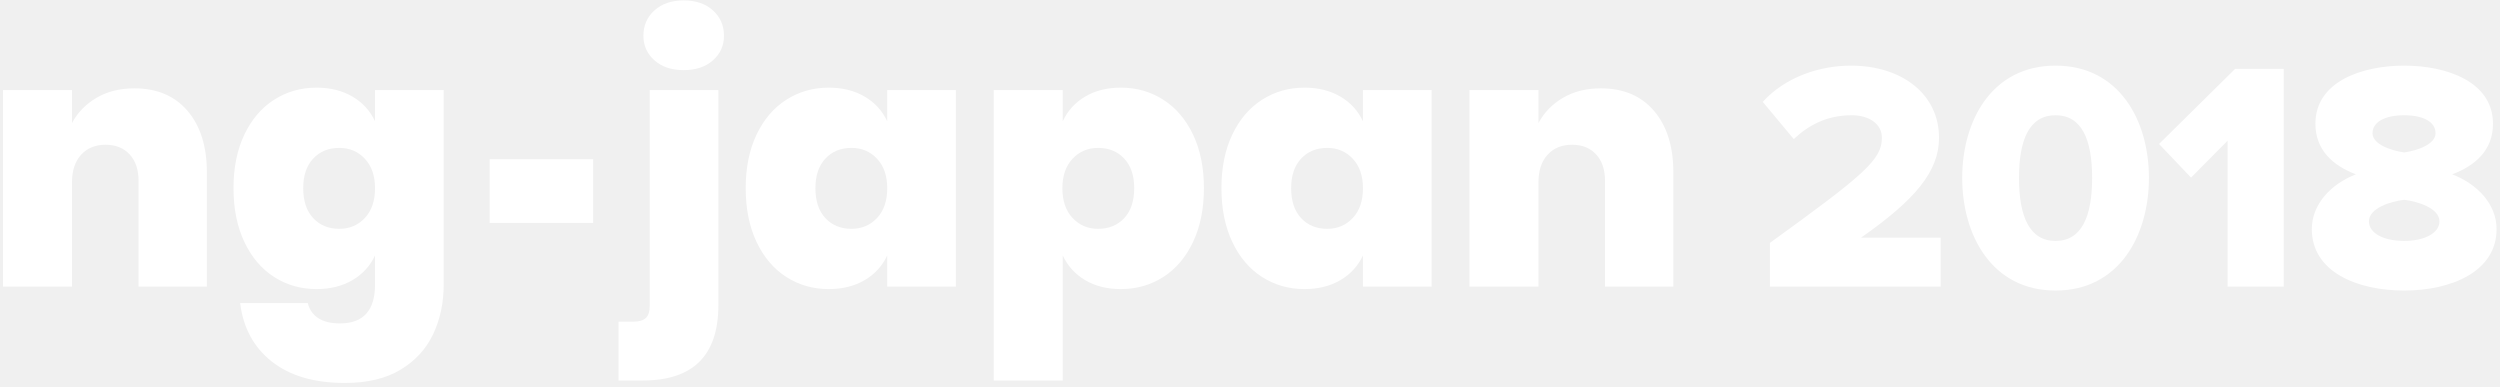
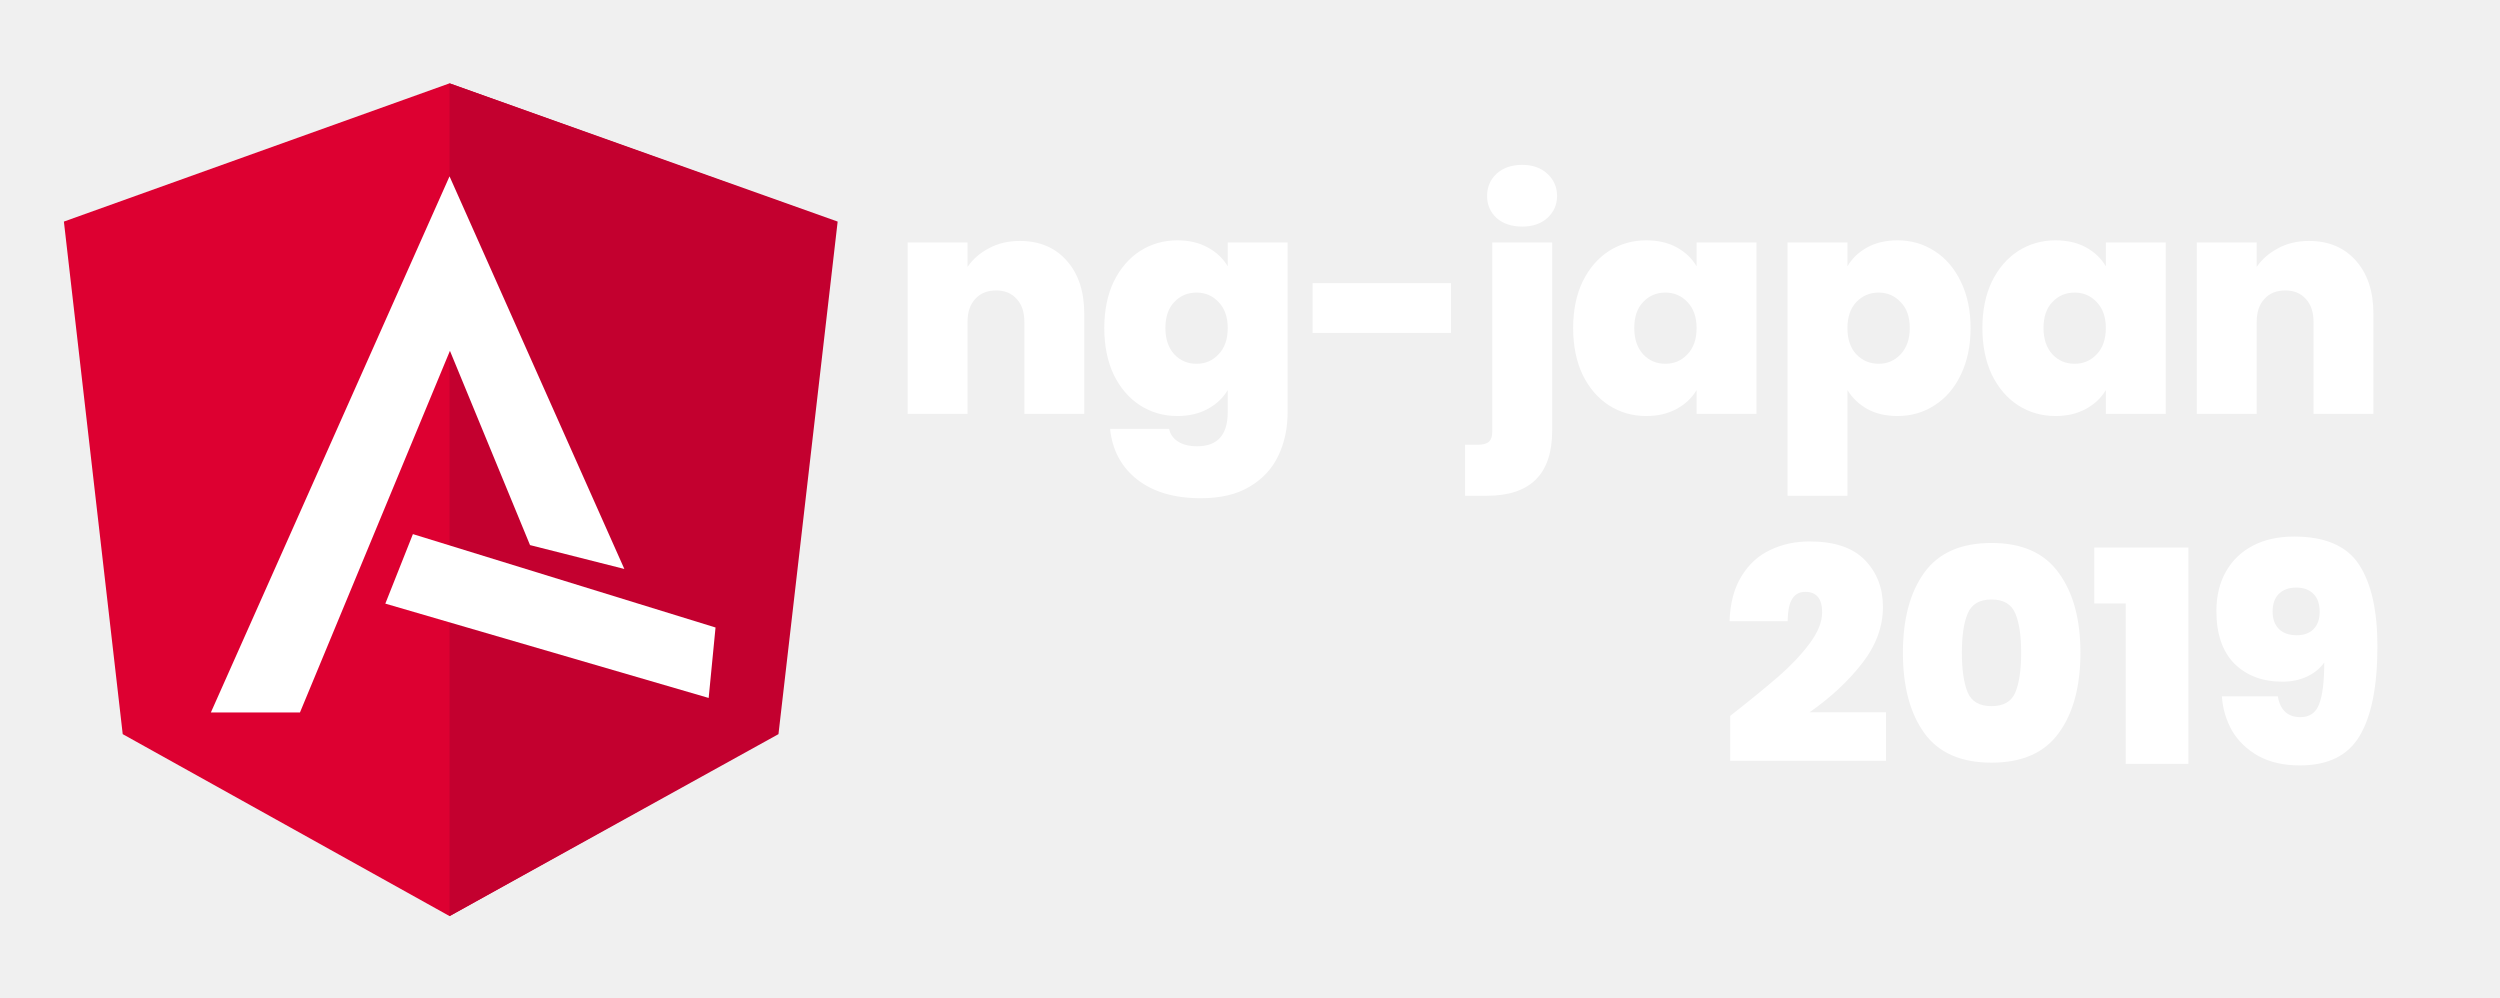
- <svg xmlns="http://www.w3.org/2000/svg" width="628px" height="97px" viewBox="0 0 628 97" version="1.1">
-   <defs />
-   <g id="PC（EN）" stroke="none" stroke-width="1" fill="none" fill-rule="evenodd" transform="translate(-387, -129)">
-     <g id="Firstview" fill="#FFFFFF">
-       <g id="content" transform="translate(387, 129)">
-         <g id="content__copy">
-           <path d="M164.396,15.152 C162.548,13.509 161.624,11.456 161.624,8.992 C161.624,6.411 162.548,4.284 164.396,2.612 C166.244,0.94 168.693,0.104 171.744,0.104 C174.795,0.104 177.244,0.94 179.092,2.612 C180.94,4.284 181.864,6.411 181.864,8.992 C181.864,11.456 180.94,13.509 179.092,15.152 C177.244,16.795 174.795,17.616 171.744,17.616 C168.693,17.616 166.244,16.795 164.396,15.152 Z M155.376,80.8 L159.072,80.8 C160.539,80.8 161.595,80.492 162.24,79.876 C162.885,79.26 163.208,78.277 163.208,76.928 L163.208,22.632 L180.456,22.632 L180.456,76.664 C180.456,89.277 174.12,95.584 161.448,95.584 L155.376,95.584 L155.376,80.8 Z M217.196,24.26 C219.748,25.756 221.64,27.824 222.872,30.464 L222.872,22.632 L240.12,22.632 L240.12,72 L222.872,72 L222.872,64.168 C221.64,66.808 219.748,68.876 217.196,70.372 C214.644,71.868 211.637,72.616 208.176,72.616 C204.245,72.616 200.696,71.604 197.528,69.58 C194.36,67.556 191.867,64.623 190.048,60.78 C188.229,56.937 187.32,52.435 187.32,47.272 C187.32,42.109 188.229,37.621 190.048,33.808 C191.867,29.995 194.36,27.076 197.528,25.052 C200.696,23.028 204.245,22.016 208.176,22.016 C211.637,22.016 214.644,22.764 217.196,24.26 Z M207.34,39.836 C205.668,41.625 204.832,44.104 204.832,47.272 C204.832,50.499 205.668,53.007 207.34,54.796 C209.012,56.585 211.197,57.48 213.896,57.48 C216.477,57.48 218.619,56.571 220.32,54.752 C222.021,52.933 222.872,50.44 222.872,47.272 C222.872,44.163 222.021,41.699 220.32,39.88 C218.619,38.061 216.477,37.152 213.896,37.152 C211.197,37.152 209.012,38.047 207.34,39.836 Z M292.216,25.052 C295.384,27.076 297.877,29.995 299.696,33.808 C301.515,37.621 302.424,42.109 302.424,47.272 C302.424,52.435 301.515,56.937 299.696,60.78 C297.877,64.623 295.384,67.556 292.216,69.58 C289.048,71.604 285.499,72.616 281.568,72.616 C278.107,72.616 275.115,71.868 272.592,70.372 C270.069,68.876 268.192,66.808 266.96,64.168 L266.96,95.584 L249.624,95.584 L249.624,22.632 L266.96,22.632 L266.96,30.464 C268.192,27.824 270.069,25.756 272.592,24.26 C275.115,22.764 278.107,22.016 281.568,22.016 C285.499,22.016 289.048,23.028 292.216,25.052 Z M269.424,39.88 C267.723,41.699 266.872,44.163 266.872,47.272 C266.872,50.44 267.723,52.933 269.424,54.752 C271.125,56.571 273.267,57.48 275.848,57.48 C278.547,57.48 280.732,56.585 282.404,54.796 C284.076,53.007 284.912,50.499 284.912,47.272 C284.912,44.104 284.076,41.625 282.404,39.836 C280.732,38.047 278.547,37.152 275.848,37.152 C273.267,37.152 271.125,38.061 269.424,39.88 Z M336.7,24.26 C339.252,25.756 341.144,27.824 342.376,30.464 L342.376,22.632 L359.624,22.632 L359.624,72 L342.376,72 L342.376,64.168 C341.144,66.808 339.252,68.876 336.7,70.372 C334.148,71.868 331.141,72.616 327.68,72.616 C323.749,72.616 320.2,71.604 317.032,69.58 C313.864,67.556 311.371,64.623 309.552,60.78 C307.733,56.937 306.824,52.435 306.824,47.272 C306.824,42.109 307.733,37.621 309.552,33.808 C311.371,29.995 313.864,27.076 317.032,25.052 C320.2,23.028 323.749,22.016 327.68,22.016 C331.141,22.016 334.148,22.764 336.7,24.26 Z M326.844,39.836 C325.172,41.625 324.336,44.104 324.336,47.272 C324.336,50.499 325.172,53.007 326.844,54.796 C328.516,56.585 330.701,57.48 333.4,57.48 C335.981,57.48 338.123,56.571 339.824,54.752 C341.525,52.933 342.376,50.44 342.376,47.272 C342.376,44.163 341.525,41.699 339.824,39.88 C338.123,38.061 335.981,37.152 333.4,37.152 C330.701,37.152 328.516,38.047 326.844,39.836 Z M415.504,27.868 C418.731,31.652 420.344,36.8 420.344,43.312 L420.344,72 L403.184,72 L403.184,45.512 C403.184,42.637 402.436,40.393 400.94,38.78 C399.444,37.167 397.435,36.36 394.912,36.36 C392.331,36.36 390.277,37.196 388.752,38.868 C387.227,40.54 386.464,42.843 386.464,45.776 L386.464,72 L369.128,72 L369.128,22.632 L386.464,22.632 L386.464,30.904 C387.872,28.264 389.925,26.152 392.624,24.568 C395.323,22.984 398.491,22.192 402.128,22.192 C407.819,22.192 412.277,24.084 415.504,27.868 Z" id="japan" />
-           <path d="M47.128,27.868 C50.355,31.652 51.968,36.8 51.968,43.312 L51.968,72 L34.808,72 L34.808,45.512 C34.808,42.637 34.06,40.393 32.564,38.78 C31.068,37.167 29.059,36.36 26.536,36.36 C23.955,36.36 21.901,37.196 20.376,38.868 C18.851,40.54 18.088,42.843 18.088,45.776 L18.088,72 L0.752,72 L0.752,22.632 L18.088,22.632 L18.088,30.904 C19.496,28.264 21.549,26.152 24.248,24.568 C26.947,22.984 30.115,22.192 33.752,22.192 C39.443,22.192 43.901,24.084 47.128,27.868 Z M88.532,24.26 C91.084,25.756 92.976,27.824 94.208,30.464 L94.208,22.632 L111.456,22.632 L111.456,71.472 C111.456,76.048 110.576,80.199 108.816,83.924 C107.056,87.649 104.328,90.627 100.632,92.856 C96.936,95.085 92.272,96.2 86.64,96.2 C78.955,96.2 72.839,94.411 68.292,90.832 C63.745,87.253 61.091,82.355 60.328,76.136 L77.312,76.136 C77.723,77.779 78.603,79.04 79.952,79.92 C81.301,80.8 83.12,81.24 85.408,81.24 C91.275,81.24 94.208,77.984 94.208,71.472 L94.208,64.168 C92.976,66.808 91.084,68.876 88.532,70.372 C85.98,71.868 82.973,72.616 79.512,72.616 C75.581,72.616 72.032,71.604 68.864,69.58 C65.696,67.556 63.203,64.623 61.384,60.78 C59.565,56.937 58.656,52.435 58.656,47.272 C58.656,42.109 59.565,37.621 61.384,33.808 C63.203,29.995 65.696,27.076 68.864,25.052 C72.032,23.028 75.581,22.016 79.512,22.016 C82.973,22.016 85.98,22.764 88.532,24.26 Z M78.676,39.836 C77.004,41.625 76.168,44.104 76.168,47.272 C76.168,50.499 77.004,53.007 78.676,54.796 C80.348,56.585 82.533,57.48 85.232,57.48 C87.813,57.48 89.955,56.571 91.656,54.752 C93.357,52.933 94.208,50.44 94.208,47.272 C94.208,44.163 93.357,41.699 91.656,39.88 C89.955,38.061 87.813,37.152 85.232,37.152 C82.533,37.152 80.348,38.047 78.676,39.836 Z" id="ng" />
-           <path d="M487.494,72 L444.608,72 L444.608,61.012 C468.306,43.874 472.734,40.102 472.734,34.608 C472.734,30.918 469.208,28.95 465.19,28.95 C459.122,28.95 454.53,31.246 450.594,34.936 L442.804,25.588 C448.626,19.192 457.318,16.486 464.944,16.486 C477.818,16.486 487.084,23.702 487.084,34.608 C487.084,43.054 481.098,50.188 467.486,59.7 L487.494,59.7 L487.494,72 Z M516.358,72.984 C500.368,72.984 492.906,59.126 492.906,44.694 C492.906,30.262 500.368,16.486 516.358,16.486 C532.348,16.486 539.81,30.262 539.81,44.694 C539.81,59.126 532.348,72.984 516.358,72.984 Z M516.358,60.52 C522.918,60.52 525.542,54.37 525.542,44.694 C525.542,35.018 522.918,28.95 516.358,28.95 C509.798,28.95 507.174,35.018 507.174,44.694 C507.174,54.37 509.798,60.52 516.358,60.52 Z M573.676,72 L559.572,72 L559.572,35.346 L550.388,44.612 L542.352,36.166 L561.458,17.306 L573.676,17.306 L573.676,72 Z M603.934,72.984 C592.126,72.984 580.728,68.31 580.728,57.568 C580.728,51.336 585.484,46.252 591.798,43.792 C585.976,41.578 581.63,37.642 581.63,31.082 C581.63,20.504 593.274,16.486 603.934,16.486 C614.594,16.486 626.238,20.504 626.238,31.082 C626.238,37.642 621.892,41.578 615.988,43.792 C622.384,46.252 627.14,51.336 627.14,57.568 C627.14,68.228 615.742,72.984 603.934,72.984 Z M603.934,38.298 C607.296,37.806 611.806,36.248 611.806,33.46 C611.806,30.59 608.69,28.95 603.934,28.95 C599.178,28.95 595.98,30.59 595.98,33.46 C595.98,36.248 600.572,37.806 603.934,38.298 Z M603.934,60.52 C609.018,60.52 612.79,58.552 612.79,55.6 C612.79,52.32 607.378,50.598 603.934,50.188 C600.408,50.598 595.078,52.32 595.078,55.6 C595.078,58.552 598.686,60.52 603.934,60.52 Z" id="2018" />
-           <rect id="Rectangle-14" x="123" y="40" width="26" height="16" />
-         </g>
-       </g>
-     </g>
-   </g>
+ <svg xmlns="http://www.w3.org/2000/svg" width="900" height="359" viewBox="0 0 900 359" fill="none">
+   <path d="M367.123 86.74C374.236 86.74 379.883 89.123 384.063 93.89C388.243 98.583 390.333 104.963 390.333 113.03V149H368.773V115.89C368.773 112.37 367.856 109.62 366.023 107.64C364.19 105.587 361.733 104.56 358.653 104.56C355.426 104.56 352.896 105.587 351.063 107.64C349.23 109.62 348.313 112.37 348.313 115.89V149H326.753V87.29H348.313V96.09C350.22 93.303 352.786 91.067 356.013 89.38C359.24 87.62 362.943 86.74 367.123 86.74ZM423.833 86.52C428.013 86.52 431.643 87.363 434.723 89.05C437.876 90.737 440.296 93.01 441.983 95.87V87.29H463.543V148.34C463.543 154.133 462.443 159.34 460.243 163.96C458.043 168.653 454.596 172.393 449.903 175.18C445.283 177.967 439.416 179.36 432.303 179.36C422.77 179.36 415.143 177.123 409.423 172.65C403.703 168.177 400.44 162.09 399.633 154.39H420.863C421.303 156.37 422.403 157.91 424.163 159.01C425.923 160.11 428.196 160.66 430.983 160.66C438.316 160.66 441.983 156.553 441.983 148.34V140.42C440.296 143.28 437.876 145.553 434.723 147.24C431.643 148.927 428.013 149.77 423.833 149.77C418.92 149.77 414.446 148.487 410.413 145.92C406.453 143.353 403.3 139.687 400.953 134.92C398.68 130.08 397.543 124.47 397.543 118.09C397.543 111.71 398.68 106.137 400.953 101.37C403.3 96.603 406.453 92.937 410.413 90.37C414.446 87.803 418.92 86.52 423.833 86.52ZM441.983 118.09C441.983 114.13 440.883 111.013 438.683 108.74C436.556 106.467 433.916 105.33 430.763 105.33C427.536 105.33 424.86 106.467 422.733 108.74C420.606 110.94 419.543 114.057 419.543 118.09C419.543 122.05 420.606 125.203 422.733 127.55C424.86 129.823 427.536 130.96 430.763 130.96C433.916 130.96 436.556 129.823 438.683 127.55C440.883 125.277 441.983 122.123 441.983 118.09ZM522.359 101.92V119.85H472.529V101.92H522.359ZM548.003 81.57C544.189 81.57 541.109 80.543 538.763 78.49C536.489 76.363 535.353 73.723 535.353 70.57C535.353 67.343 536.489 64.667 538.763 62.54C541.109 60.413 544.189 59.35 548.003 59.35C551.743 59.35 554.749 60.413 557.023 62.54C559.369 64.667 560.543 67.343 560.543 70.57C560.543 73.723 559.369 76.363 557.023 78.49C554.749 80.543 551.743 81.57 548.003 81.57ZM558.783 155.05C558.783 170.67 550.936 178.48 535.243 178.48H527.433V160.11H532.053C533.886 160.11 535.206 159.743 536.013 159.01C536.819 158.277 537.223 157.067 537.223 155.38V87.29H558.783V155.05ZM566.333 118.09C566.333 111.71 567.47 106.137 569.743 101.37C572.09 96.603 575.243 92.937 579.203 90.37C583.236 87.803 587.71 86.52 592.623 86.52C596.876 86.52 600.543 87.363 603.623 89.05C606.703 90.737 609.086 93.01 610.773 95.87V87.29H632.333V149H610.773V140.42C609.086 143.28 606.666 145.553 603.513 147.24C600.433 148.927 596.803 149.77 592.623 149.77C587.71 149.77 583.236 148.487 579.203 145.92C575.243 143.353 572.09 139.687 569.743 134.92C567.47 130.08 566.333 124.47 566.333 118.09ZM610.773 118.09C610.773 114.13 609.673 111.013 607.473 108.74C605.346 106.467 602.706 105.33 599.553 105.33C596.326 105.33 593.65 106.467 591.523 108.74C589.396 110.94 588.333 114.057 588.333 118.09C588.333 122.05 589.396 125.203 591.523 127.55C593.65 129.823 596.326 130.96 599.553 130.96C602.706 130.96 605.346 129.823 607.473 127.55C609.673 125.277 610.773 122.123 610.773 118.09ZM665.079 95.87C666.765 93.01 669.149 90.737 672.229 89.05C675.309 87.363 678.939 86.52 683.119 86.52C688.032 86.52 692.469 87.803 696.429 90.37C700.462 92.937 703.615 96.603 705.889 101.37C708.235 106.137 709.409 111.71 709.409 118.09C709.409 124.47 708.235 130.08 705.889 134.92C703.615 139.687 700.462 143.353 696.429 145.92C692.469 148.487 688.032 149.77 683.119 149.77C678.939 149.77 675.309 148.927 672.229 147.24C669.222 145.553 666.839 143.28 665.079 140.42V178.48H643.519V87.29H665.079V95.87ZM687.519 118.09C687.519 114.057 686.419 110.94 684.219 108.74C682.092 106.467 679.452 105.33 676.299 105.33C673.145 105.33 670.469 106.467 668.269 108.74C666.142 111.013 665.079 114.13 665.079 118.09C665.079 122.123 666.142 125.277 668.269 127.55C670.469 129.823 673.145 130.96 676.299 130.96C679.452 130.96 682.092 129.823 684.219 127.55C686.419 125.203 687.519 122.05 687.519 118.09ZM713.664 118.09C713.664 111.71 714.801 106.137 717.074 101.37C719.421 96.603 722.574 92.937 726.534 90.37C730.568 87.803 735.041 86.52 739.954 86.52C744.208 86.52 747.874 87.363 750.954 89.05C754.034 90.737 756.418 93.01 758.104 95.87V87.29H779.664V149H758.104V140.42C756.418 143.28 753.998 145.553 750.844 147.24C747.764 148.927 744.134 149.77 739.954 149.77C735.041 149.77 730.568 148.487 726.534 145.92C722.574 143.353 719.421 139.687 717.074 134.92C714.801 130.08 713.664 124.47 713.664 118.09ZM758.104 118.09C758.104 114.13 757.004 111.013 754.804 108.74C752.678 106.467 750.038 105.33 746.884 105.33C743.658 105.33 740.981 106.467 738.854 108.74C736.728 110.94 735.664 114.057 735.664 118.09C735.664 122.05 736.728 125.203 738.854 127.55C740.981 129.823 743.658 130.96 746.884 130.96C750.038 130.96 752.678 129.823 754.804 127.55C757.004 125.277 758.104 122.123 758.104 118.09ZM831.22 86.74C838.333 86.74 843.98 89.123 848.16 93.89C852.34 98.583 854.43 104.963 854.43 113.03V149H832.87V115.89C832.87 112.37 831.953 109.62 830.12 107.64C828.287 105.587 825.83 104.56 822.75 104.56C819.523 104.56 816.993 105.587 815.16 107.64C813.327 109.62 812.41 112.37 812.41 115.89V149H790.85V87.29H812.41V96.09C814.317 93.303 816.883 91.067 820.11 89.38C823.337 87.62 827.04 86.74 831.22 86.74Z" fill="white" />
+   <path d="M622.86 257.73C630.047 252.083 635.84 247.353 640.24 243.54C644.713 239.653 648.453 235.693 651.46 231.66C654.467 227.627 655.97 223.887 655.97 220.44C655.97 215.527 653.953 213.07 649.92 213.07C647.793 213.07 646.217 213.913 645.19 215.6C644.163 217.213 643.613 219.89 643.54 223.63H622.64C622.86 217.103 624.29 211.713 626.93 207.46C629.57 203.133 633.017 199.98 637.27 198C641.523 195.947 646.253 194.92 651.46 194.92C660.407 194.92 667.043 197.157 671.37 201.63C675.697 206.103 677.86 211.713 677.86 218.46C677.86 225.647 675.33 232.467 670.27 238.92C665.283 245.3 659.013 251.13 651.46 256.41H678.96V273.9H622.86V257.73ZM716.947 195.47C705.947 195.47 697.88 199.027 692.747 206.14C687.614 213.253 685.047 222.86 685.047 234.96C685.047 247.133 687.614 256.777 692.747 263.89C697.88 271.003 705.947 274.56 716.947 274.56C727.947 274.56 736.014 271.003 741.147 263.89C746.354 256.777 748.957 247.133 748.957 234.96C748.957 222.933 746.354 213.363 741.147 206.25C736.014 199.063 727.947 195.47 716.947 195.47ZM716.947 215.82C721.274 215.82 724.134 217.507 725.527 220.88C726.92 224.18 727.617 228.873 727.617 234.96C727.617 241.12 726.92 245.887 725.527 249.26C724.134 252.56 721.274 254.21 716.947 254.21C712.62 254.21 709.76 252.56 708.367 249.26C706.974 245.887 706.277 241.12 706.277 234.96C706.277 228.873 706.974 224.18 708.367 220.88C709.76 217.507 712.62 215.82 716.947 215.82ZM753.932 217.25V197.12H787.812V275H765.262V217.25H753.932ZM820.011 250.69C820.891 255.677 823.604 258.17 828.151 258.17C831.451 258.17 833.688 256.63 834.861 253.55C836.108 250.397 836.731 245.373 836.731 238.48C835.264 240.607 833.211 242.293 830.571 243.54C827.931 244.787 824.961 245.41 821.661 245.41C814.548 245.41 808.791 243.247 804.391 238.92C800.064 234.52 797.901 228.213 797.901 220C797.901 214.573 799.038 209.843 801.311 205.81C803.584 201.777 806.811 198.66 810.991 196.46C815.171 194.26 820.121 193.16 825.841 193.16C837.061 193.16 844.871 196.533 849.271 203.28C853.671 210.027 855.871 219.817 855.871 232.65C855.871 247.023 853.744 257.767 849.491 264.88C845.311 271.993 838.124 275.55 827.931 275.55C822.138 275.55 817.151 274.413 812.971 272.14C808.864 269.793 805.711 266.75 803.511 263.01C801.384 259.197 800.174 255.09 799.881 250.69H820.011ZM826.831 228.69C829.398 228.69 831.414 227.957 832.881 226.49C834.348 224.95 835.081 222.897 835.081 220.33C835.081 217.397 834.311 215.197 832.771 213.73C831.304 212.263 829.251 211.53 826.611 211.53C823.971 211.53 821.881 212.3 820.341 213.84C818.874 215.307 818.141 217.433 818.141 220.22C818.141 222.787 818.874 224.84 820.341 226.38C821.881 227.92 824.044 228.69 826.831 228.69Z" fill="white" />
+   <path d="M161.84 30L23 79.769L44.178 264.291L161.84 329.794L279.495 264.291L300.673 79.769L161.84 30Z" fill="#DD0031" />
+   <path d="M161.84 63.279V63.129V214.975V329.794L280.249 264.291L301.556 79.769L161.84 30V63.279Z" fill="#C3002F" />
+   <path d="M255.12 251.263L138.717 217.305L148.646 192.281L257.593 225.9L255.12 251.263Z" fill="white" />
+   <path d="M190.807 196.232L161.976 126.295L107.986 256.488H75.912L161.833 63.483L224.765 204.827L190.807 196.232Z" fill="white" />
</svg>
